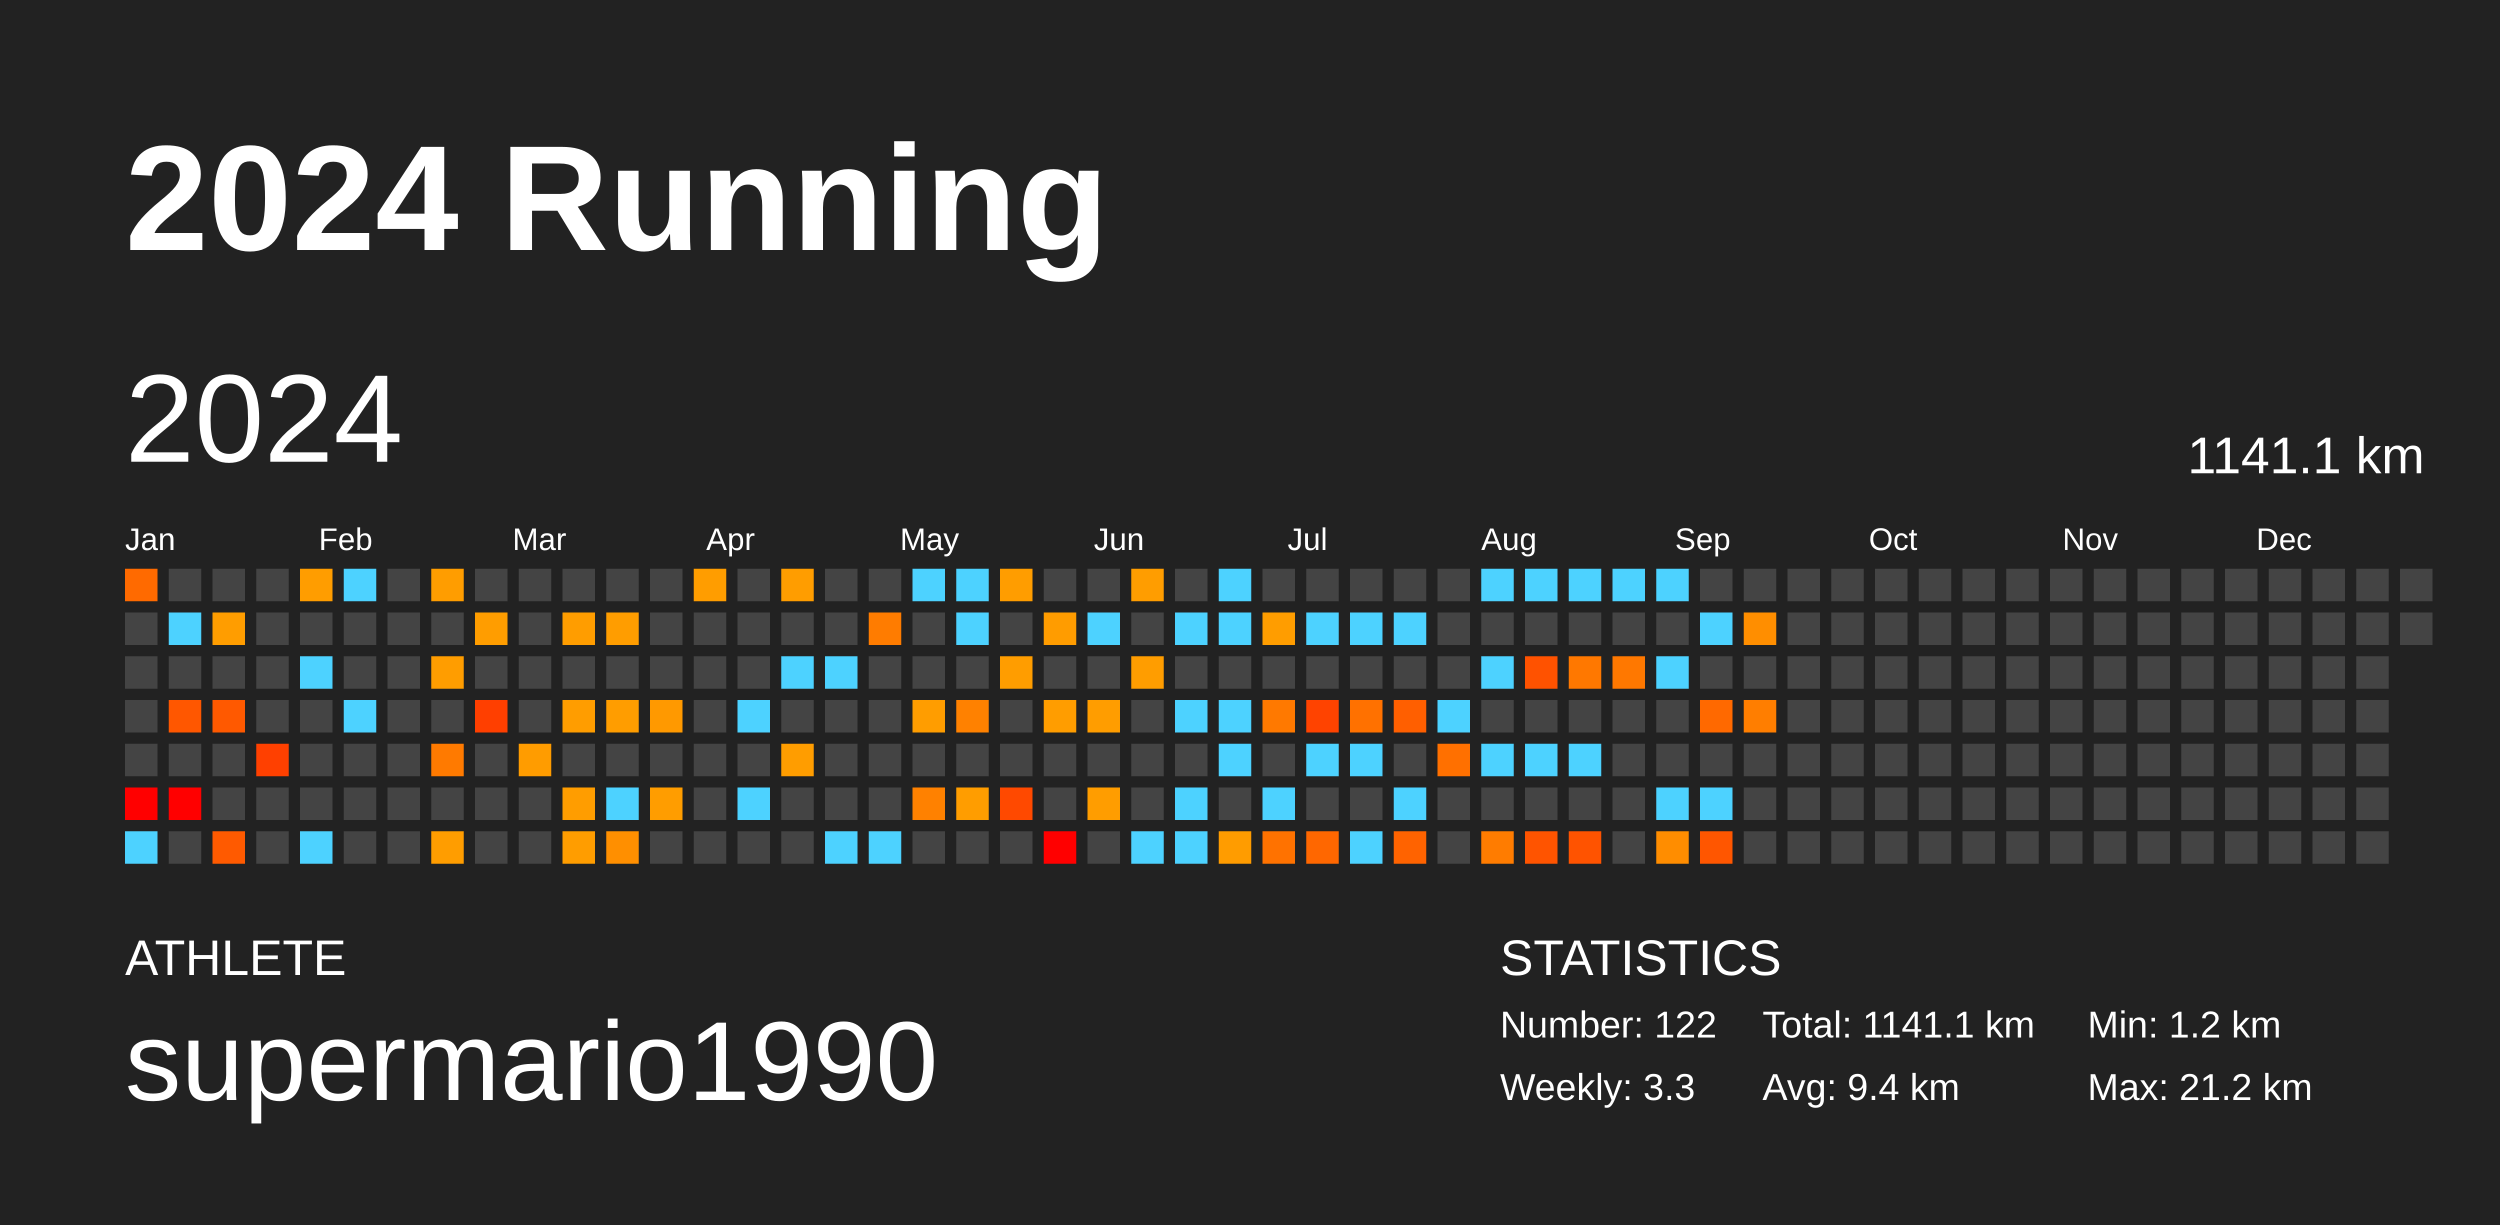
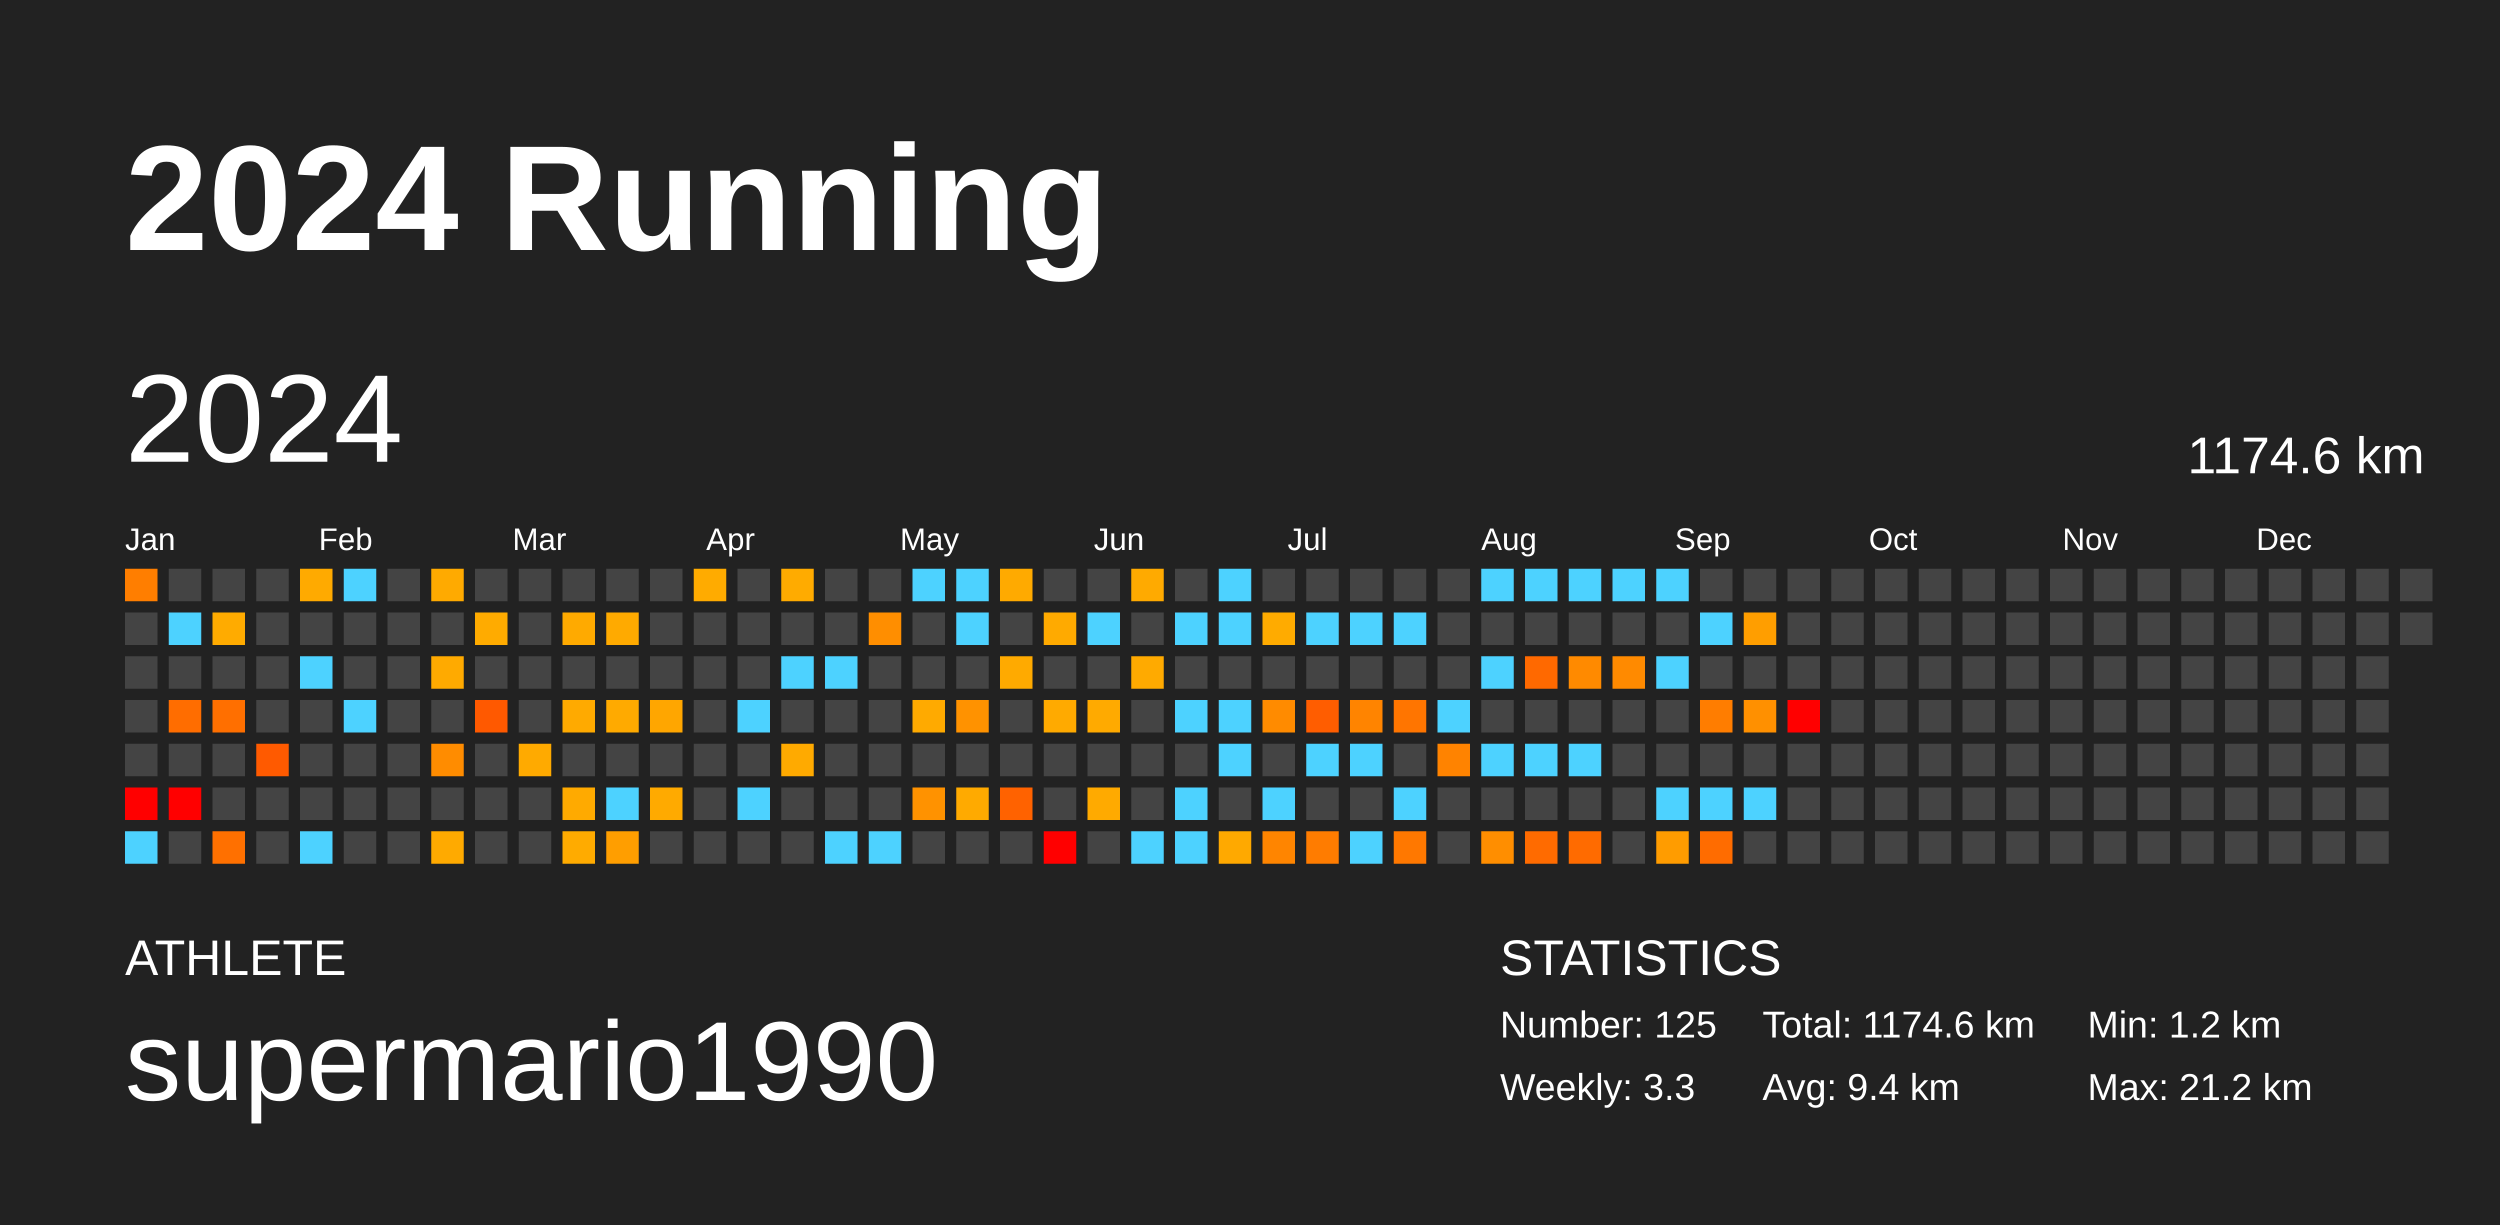
<svg xmlns="http://www.w3.org/2000/svg" baseProfile="full" height="98mm" version="1.1" viewBox="0,0,200,98" width="200mm">
  <defs />
  <rect fill="#222222" height="98" width="200" x="0" y="0" />
  <text fill="#FFFFFF" style="font-size:12px; font-family:Arial; font-weight:bold;" x="10" y="20">2024 Running</text>
  <text fill="#FFFFFF" style="font-size:4px; font-family:Arial" x="10" y="78">ATHLETE</text>
  <text fill="#FFFFFF" style="font-size:9px; font-family:Arial" x="10" y="88">supermario1990</text>
  <text fill="#FFFFFF" style="font-size:4px; font-family:Arial" x="120" y="78">STATISTICS</text>
-   <text fill="#FFFFFF" style="font-size:3px; font-family:Arial" x="120" y="83">Number: 122</text>
+   <text fill="#FFFFFF" style="font-size:3px; font-family:Arial" x="120" y="83">Number: 125</text>
  <text fill="#FFFFFF" style="font-size:3px; font-family:Arial" x="120" y="88">Weekly: 3.3</text>
-   <text fill="#FFFFFF" style="font-size:3px; font-family:Arial" x="141" y="83">Total: 1141.1 km</text>
+   <text fill="#FFFFFF" style="font-size:3px; font-family:Arial" x="141" y="83">Total: 1174.6 km</text>
  <text fill="#FFFFFF" style="font-size:3px; font-family:Arial" x="141" y="88">Avg: 9.4 km</text>
  <text fill="#FFFFFF" style="font-size:3px; font-family:Arial" x="167" y="83">Min: 1.2 km</text>
  <text fill="#FFFFFF" style="font-size:3px; font-family:Arial" x="167" y="88">Max: 21.2 km</text>
  <text dominant-baseline="hanging" fill="#FFFFFF" style="font-size:10.0px; font-family:Arial;" x="10" y="30">2024</text>
-   <text dominant-baseline="hanging" fill="#FFFFFF" style="font-size:4.125px; font-family:Arial;" x="175" y="35">1141.1 km</text>
+   <text dominant-baseline="hanging" fill="#FFFFFF" style="font-size:4.125px; font-family:Arial;" x="175" y="35">1174.6 km</text>
  <text fill="#FFFFFF" style="font-size:2.5px; font-family:Arial" x="10.0" y="44">Jan</text>
  <text fill="#FFFFFF" style="font-size:2.5px; font-family:Arial" x="25.5" y="44">Feb</text>
  <text fill="#FFFFFF" style="font-size:2.5px; font-family:Arial" x="41.0" y="44">Mar</text>
  <text fill="#FFFFFF" style="font-size:2.5px; font-family:Arial" x="56.5" y="44">Apr</text>
  <text fill="#FFFFFF" style="font-size:2.5px; font-family:Arial" x="72.0" y="44">May</text>
  <text fill="#FFFFFF" style="font-size:2.5px; font-family:Arial" x="87.5" y="44">Jun</text>
  <text fill="#FFFFFF" style="font-size:2.5px; font-family:Arial" x="103.0" y="44">Jul</text>
  <text fill="#FFFFFF" style="font-size:2.5px; font-family:Arial" x="118.5" y="44">Aug</text>
  <text fill="#FFFFFF" style="font-size:2.5px; font-family:Arial" x="134.0" y="44">Sep</text>
  <text fill="#FFFFFF" style="font-size:2.5px; font-family:Arial" x="149.5" y="44">Oct</text>
  <text fill="#FFFFFF" style="font-size:2.5px; font-family:Arial" x="165.0" y="44">Nov</text>
  <text fill="#FFFFFF" style="font-size:2.5px; font-family:Arial" x="180.5" y="44">Dec</text>
-   <rect fill="#ff6a00" height="2.6" width="2.6" x="10.0" y="45.5" />
+   <rect fill="#ff7e00" height="2.6" width="2.6" x="10.0" y="45.5" />
  <rect fill="#444444" height="2.6" width="2.6" x="10.0" y="49.0" />
  <rect fill="#444444" height="2.6" width="2.6" x="10.0" y="52.5" />
  <rect fill="#444444" height="2.6" width="2.6" x="10.0" y="56.0" />
  <rect fill="#444444" height="2.6" width="2.6" x="10.0" y="59.5" />
  <rect fill="red" height="2.6" width="2.6" x="10.0" y="63.0" />
  <rect fill="#4dd2ff" height="2.6" width="2.6" x="10.0" y="66.5" />
  <rect fill="#444444" height="2.6" width="2.6" x="13.5" y="45.5" />
  <rect fill="#4dd2ff" height="2.6" width="2.6" x="13.5" y="49.0" />
  <rect fill="#444444" height="2.6" width="2.6" x="13.5" y="52.5" />
-   <rect fill="#ff5700" height="2.6" width="2.6" x="13.5" y="56.0" />
+   <rect fill="#ff6d00" height="2.6" width="2.6" x="13.5" y="56.0" />
  <rect fill="#444444" height="2.6" width="2.6" x="13.5" y="59.5" />
  <rect fill="red" height="2.6" width="2.6" x="13.5" y="63.0" />
  <rect fill="#444444" height="2.6" width="2.6" x="13.5" y="66.5" />
  <rect fill="#444444" height="2.6" width="2.6" x="17.0" y="45.5" />
-   <rect fill="#ff9d00" height="2.6" width="2.6" x="17.0" y="49.0" />
+   <rect fill="#ffab00" height="2.6" width="2.6" x="17.0" y="49.0" />
  <rect fill="#444444" height="2.6" width="2.6" x="17.0" y="52.5" />
-   <rect fill="#ff5900" height="2.6" width="2.6" x="17.0" y="56.0" />
+   <rect fill="#ff6f00" height="2.6" width="2.6" x="17.0" y="56.0" />
  <rect fill="#444444" height="2.6" width="2.6" x="17.0" y="59.5" />
  <rect fill="#444444" height="2.6" width="2.6" x="17.0" y="63.0" />
-   <rect fill="#ff5a00" height="2.6" width="2.6" x="17.0" y="66.5" />
+   <rect fill="#ff7000" height="2.6" width="2.6" x="17.0" y="66.5" />
  <rect fill="#444444" height="2.6" width="2.6" x="20.5" y="45.5" />
  <rect fill="#444444" height="2.6" width="2.6" x="20.5" y="49.0" />
  <rect fill="#444444" height="2.6" width="2.6" x="20.5" y="52.5" />
  <rect fill="#444444" height="2.6" width="2.6" x="20.5" y="56.0" />
-   <rect fill="#ff4000" height="2.6" width="2.6" x="20.5" y="59.5" />
+   <rect fill="#ff5a00" height="2.6" width="2.6" x="20.5" y="59.5" />
  <rect fill="#444444" height="2.6" width="2.6" x="20.5" y="63.0" />
  <rect fill="#444444" height="2.6" width="2.6" x="20.5" y="66.5" />
-   <rect fill="#ff9d00" height="2.6" width="2.6" x="24.0" y="45.5" />
+   <rect fill="#ffaa00" height="2.6" width="2.6" x="24.0" y="45.5" />
  <rect fill="#444444" height="2.6" width="2.6" x="24.0" y="49.0" />
  <rect fill="#4dd2ff" height="2.6" width="2.6" x="24.0" y="52.5" />
  <rect fill="#444444" height="2.6" width="2.6" x="24.0" y="56.0" />
  <rect fill="#444444" height="2.6" width="2.6" x="24.0" y="59.5" />
  <rect fill="#444444" height="2.6" width="2.6" x="24.0" y="63.0" />
  <rect fill="#4dd2ff" height="2.6" width="2.6" x="24.0" y="66.5" />
  <rect fill="#4dd2ff" height="2.6" width="2.6" x="27.5" y="45.5" />
  <rect fill="#444444" height="2.6" width="2.6" x="27.5" y="49.0" />
  <rect fill="#444444" height="2.6" width="2.6" x="27.5" y="52.5" />
  <rect fill="#4dd2ff" height="2.6" width="2.6" x="27.5" y="56.0" />
  <rect fill="#444444" height="2.6" width="2.6" x="27.5" y="59.5" />
  <rect fill="#444444" height="2.6" width="2.6" x="27.5" y="63.0" />
  <rect fill="#444444" height="2.6" width="2.6" x="27.5" y="66.5" />
  <rect fill="#444444" height="2.6" width="2.6" x="31.0" y="45.5" />
  <rect fill="#444444" height="2.6" width="2.6" x="31.0" y="49.0" />
  <rect fill="#444444" height="2.6" width="2.6" x="31.0" y="52.5" />
  <rect fill="#444444" height="2.6" width="2.6" x="31.0" y="56.0" />
  <rect fill="#444444" height="2.6" width="2.6" x="31.0" y="59.5" />
  <rect fill="#444444" height="2.6" width="2.6" x="31.0" y="63.0" />
  <rect fill="#444444" height="2.6" width="2.6" x="31.0" y="66.5" />
-   <rect fill="#ff9d00" height="2.6" width="2.6" x="34.5" y="45.5" />
+   <rect fill="#ffaa00" height="2.6" width="2.6" x="34.5" y="45.5" />
  <rect fill="#444444" height="2.6" width="2.6" x="34.5" y="49.0" />
-   <rect fill="#ff9d00" height="2.6" width="2.6" x="34.5" y="52.5" />
+   <rect fill="#ffaa00" height="2.6" width="2.6" x="34.5" y="52.5" />
  <rect fill="#444444" height="2.6" width="2.6" x="34.5" y="56.0" />
-   <rect fill="#ff7a00" height="2.6" width="2.6" x="34.5" y="59.5" />
+   <rect fill="#ff8c00" height="2.6" width="2.6" x="34.5" y="59.5" />
  <rect fill="#444444" height="2.6" width="2.6" x="34.5" y="63.0" />
-   <rect fill="#ff9d00" height="2.6" width="2.6" x="34.5" y="66.5" />
+   <rect fill="#ffaa00" height="2.6" width="2.6" x="34.5" y="66.5" />
  <rect fill="#444444" height="2.6" width="2.6" x="38.0" y="45.5" />
-   <rect fill="#ff9d00" height="2.6" width="2.6" x="38.0" y="49.0" />
+   <rect fill="#ffab00" height="2.6" width="2.6" x="38.0" y="49.0" />
  <rect fill="#444444" height="2.6" width="2.6" x="38.0" y="52.5" />
-   <rect fill="#ff3f00" height="2.6" width="2.6" x="38.0" y="56.0" />
+   <rect fill="#ff5900" height="2.6" width="2.6" x="38.0" y="56.0" />
  <rect fill="#444444" height="2.6" width="2.6" x="38.0" y="59.5" />
  <rect fill="#444444" height="2.6" width="2.6" x="38.0" y="63.0" />
  <rect fill="#444444" height="2.6" width="2.6" x="38.0" y="66.5" />
  <rect fill="#444444" height="2.6" width="2.6" x="41.5" y="45.5" />
  <rect fill="#444444" height="2.6" width="2.6" x="41.5" y="49.0" />
  <rect fill="#444444" height="2.6" width="2.6" x="41.5" y="52.5" />
  <rect fill="#444444" height="2.6" width="2.6" x="41.5" y="56.0" />
-   <rect fill="#ff9c00" height="2.6" width="2.6" x="41.5" y="59.5" />
+   <rect fill="#ffaa00" height="2.6" width="2.6" x="41.5" y="59.5" />
  <rect fill="#444444" height="2.6" width="2.6" x="41.5" y="63.0" />
  <rect fill="#444444" height="2.6" width="2.6" x="41.5" y="66.5" />
  <rect fill="#444444" height="2.6" width="2.6" x="45.0" y="45.5" />
-   <rect fill="#ff9d00" height="2.6" width="2.6" x="45.0" y="49.0" />
+   <rect fill="#ffaa00" height="2.6" width="2.6" x="45.0" y="49.0" />
  <rect fill="#444444" height="2.6" width="2.6" x="45.0" y="52.5" />
-   <rect fill="#ff9d00" height="2.6" width="2.6" x="45.0" y="56.0" />
+   <rect fill="#ffaa00" height="2.6" width="2.6" x="45.0" y="56.0" />
  <rect fill="#444444" height="2.6" width="2.6" x="45.0" y="59.5" />
-   <rect fill="#ff9d00" height="2.6" width="2.6" x="45.0" y="63.0" />
-   <rect fill="#ff9d00" height="2.6" width="2.6" x="45.0" y="66.5" />
+   <rect fill="#ffaa00" height="2.6" width="2.6" x="45.0" y="63.0" />
+   <rect fill="#ffab00" height="2.6" width="2.6" x="45.0" y="66.5" />
  <rect fill="#444444" height="2.6" width="2.6" x="48.5" y="45.5" />
-   <rect fill="#ff9d00" height="2.6" width="2.6" x="48.5" y="49.0" />
+   <rect fill="#ffaa00" height="2.6" width="2.6" x="48.5" y="49.0" />
  <rect fill="#444444" height="2.6" width="2.6" x="48.5" y="52.5" />
-   <rect fill="#ff9d00" height="2.6" width="2.6" x="48.5" y="56.0" />
+   <rect fill="#ffaa00" height="2.6" width="2.6" x="48.5" y="56.0" />
  <rect fill="#444444" height="2.6" width="2.6" x="48.5" y="59.5" />
  <rect fill="#4dd2ff" height="2.6" width="2.6" x="48.5" y="63.0" />
-   <rect fill="#ff8f00" height="2.6" width="2.6" x="48.5" y="66.5" />
+   <rect fill="#ff9e00" height="2.6" width="2.6" x="48.5" y="66.5" />
  <rect fill="#444444" height="2.6" width="2.6" x="52.0" y="45.5" />
  <rect fill="#444444" height="2.6" width="2.6" x="52.0" y="49.0" />
  <rect fill="#444444" height="2.6" width="2.6" x="52.0" y="52.5" />
-   <rect fill="#ff9900" height="2.6" width="2.6" x="52.0" y="56.0" />
+   <rect fill="#ffa600" height="2.6" width="2.6" x="52.0" y="56.0" />
  <rect fill="#444444" height="2.6" width="2.6" x="52.0" y="59.5" />
-   <rect fill="#ff9d00" height="2.6" width="2.6" x="52.0" y="63.0" />
+   <rect fill="#ffaa00" height="2.6" width="2.6" x="52.0" y="63.0" />
  <rect fill="#444444" height="2.6" width="2.6" x="52.0" y="66.5" />
-   <rect fill="#ff9d00" height="2.6" width="2.6" x="55.5" y="45.5" />
+   <rect fill="#ffab00" height="2.6" width="2.6" x="55.5" y="45.5" />
  <rect fill="#444444" height="2.6" width="2.6" x="55.5" y="49.0" />
  <rect fill="#444444" height="2.6" width="2.6" x="55.5" y="52.5" />
  <rect fill="#444444" height="2.6" width="2.6" x="55.5" y="56.0" />
  <rect fill="#444444" height="2.6" width="2.6" x="55.5" y="59.5" />
  <rect fill="#444444" height="2.6" width="2.6" x="55.5" y="63.0" />
  <rect fill="#444444" height="2.6" width="2.6" x="55.5" y="66.5" />
  <rect fill="#444444" height="2.6" width="2.6" x="59.0" y="45.5" />
  <rect fill="#444444" height="2.6" width="2.6" x="59.0" y="49.0" />
  <rect fill="#444444" height="2.6" width="2.6" x="59.0" y="52.5" />
  <rect fill="#4dd2ff" height="2.6" width="2.6" x="59.0" y="56.0" />
  <rect fill="#444444" height="2.6" width="2.6" x="59.0" y="59.5" />
  <rect fill="#4dd2ff" height="2.6" width="2.6" x="59.0" y="63.0" />
  <rect fill="#444444" height="2.6" width="2.6" x="59.0" y="66.5" />
-   <rect fill="#ff9d00" height="2.6" width="2.6" x="62.5" y="45.5" />
+   <rect fill="#ffab00" height="2.6" width="2.6" x="62.5" y="45.5" />
  <rect fill="#444444" height="2.6" width="2.6" x="62.5" y="49.0" />
  <rect fill="#4dd2ff" height="2.6" width="2.6" x="62.5" y="52.5" />
  <rect fill="#444444" height="2.6" width="2.6" x="62.5" y="56.0" />
-   <rect fill="#ff9d00" height="2.6" width="2.6" x="62.5" y="59.5" />
+   <rect fill="#ffaa00" height="2.6" width="2.6" x="62.5" y="59.5" />
  <rect fill="#444444" height="2.6" width="2.6" x="62.5" y="63.0" />
  <rect fill="#444444" height="2.6" width="2.6" x="62.5" y="66.5" />
  <rect fill="#444444" height="2.6" width="2.6" x="66.0" y="45.5" />
  <rect fill="#444444" height="2.6" width="2.6" x="66.0" y="49.0" />
  <rect fill="#4dd2ff" height="2.6" width="2.6" x="66.0" y="52.5" />
  <rect fill="#444444" height="2.6" width="2.6" x="66.0" y="56.0" />
  <rect fill="#444444" height="2.6" width="2.6" x="66.0" y="59.5" />
  <rect fill="#444444" height="2.6" width="2.6" x="66.0" y="63.0" />
  <rect fill="#4dd2ff" height="2.6" width="2.6" x="66.0" y="66.5" />
  <rect fill="#444444" height="2.6" width="2.6" x="69.5" y="45.5" />
-   <rect fill="#ff7c00" height="2.6" width="2.6" x="69.5" y="49.0" />
+   <rect fill="#ff8e00" height="2.6" width="2.6" x="69.5" y="49.0" />
  <rect fill="#444444" height="2.6" width="2.6" x="69.5" y="52.5" />
  <rect fill="#444444" height="2.6" width="2.6" x="69.5" y="56.0" />
  <rect fill="#444444" height="2.6" width="2.6" x="69.5" y="59.5" />
  <rect fill="#444444" height="2.6" width="2.6" x="69.5" y="63.0" />
  <rect fill="#4dd2ff" height="2.6" width="2.6" x="69.5" y="66.5" />
  <rect fill="#4dd2ff" height="2.6" width="2.6" x="73.0" y="45.5" />
  <rect fill="#444444" height="2.6" width="2.6" x="73.0" y="49.0" />
  <rect fill="#444444" height="2.6" width="2.6" x="73.0" y="52.5" />
-   <rect fill="#ff9d00" height="2.6" width="2.6" x="73.0" y="56.0" />
+   <rect fill="#ffaa00" height="2.6" width="2.6" x="73.0" y="56.0" />
  <rect fill="#444444" height="2.6" width="2.6" x="73.0" y="59.5" />
-   <rect fill="#ff8100" height="2.6" width="2.6" x="73.0" y="63.0" />
+   <rect fill="#ff9200" height="2.6" width="2.6" x="73.0" y="63.0" />
  <rect fill="#444444" height="2.6" width="2.6" x="73.0" y="66.5" />
  <rect fill="#4dd2ff" height="2.6" width="2.6" x="76.5" y="45.5" />
  <rect fill="#4dd2ff" height="2.6" width="2.6" x="76.5" y="49.0" />
  <rect fill="#444444" height="2.6" width="2.6" x="76.5" y="52.5" />
-   <rect fill="#ff8100" height="2.6" width="2.6" x="76.5" y="56.0" />
+   <rect fill="#ff9200" height="2.6" width="2.6" x="76.5" y="56.0" />
  <rect fill="#444444" height="2.6" width="2.6" x="76.5" y="59.5" />
-   <rect fill="#ff9d00" height="2.6" width="2.6" x="76.5" y="63.0" />
+   <rect fill="#ffaa00" height="2.6" width="2.6" x="76.5" y="63.0" />
  <rect fill="#444444" height="2.6" width="2.6" x="76.5" y="66.5" />
-   <rect fill="#ff9d00" height="2.6" width="2.6" x="80.0" y="45.5" />
+   <rect fill="#ffaa00" height="2.6" width="2.6" x="80.0" y="45.5" />
  <rect fill="#444444" height="2.6" width="2.6" x="80.0" y="49.0" />
-   <rect fill="#ff9d00" height="2.6" width="2.6" x="80.0" y="52.5" />
+   <rect fill="#ffaa00" height="2.6" width="2.6" x="80.0" y="52.5" />
  <rect fill="#444444" height="2.6" width="2.6" x="80.0" y="56.0" />
  <rect fill="#444444" height="2.6" width="2.6" x="80.0" y="59.5" />
-   <rect fill="#ff4900" height="2.6" width="2.6" x="80.0" y="63.0" />
+   <rect fill="#ff6200" height="2.6" width="2.6" x="80.0" y="63.0" />
  <rect fill="#444444" height="2.6" width="2.6" x="80.0" y="66.5" />
  <rect fill="#444444" height="2.6" width="2.6" x="83.5" y="45.5" />
-   <rect fill="#ff9c00" height="2.6" width="2.6" x="83.5" y="49.0" />
+   <rect fill="#ffaa00" height="2.6" width="2.6" x="83.5" y="49.0" />
  <rect fill="#444444" height="2.6" width="2.6" x="83.5" y="52.5" />
-   <rect fill="#ff9d00" height="2.6" width="2.6" x="83.5" y="56.0" />
+   <rect fill="#ffaa00" height="2.6" width="2.6" x="83.5" y="56.0" />
  <rect fill="#444444" height="2.6" width="2.6" x="83.5" y="59.5" />
  <rect fill="#444444" height="2.6" width="2.6" x="83.5" y="63.0" />
  <rect fill="red" height="2.6" width="2.6" x="83.5" y="66.5" />
  <rect fill="#444444" height="2.6" width="2.6" x="87.0" y="45.5" />
  <rect fill="#4dd2ff" height="2.6" width="2.6" x="87.0" y="49.0" />
  <rect fill="#444444" height="2.6" width="2.6" x="87.0" y="52.5" />
-   <rect fill="#ff9d00" height="2.6" width="2.6" x="87.0" y="56.0" />
+   <rect fill="#ffaa00" height="2.6" width="2.6" x="87.0" y="56.0" />
  <rect fill="#444444" height="2.6" width="2.6" x="87.0" y="59.5" />
-   <rect fill="#ff9d00" height="2.6" width="2.6" x="87.0" y="63.0" />
+   <rect fill="#ffaa00" height="2.6" width="2.6" x="87.0" y="63.0" />
  <rect fill="#444444" height="2.6" width="2.6" x="87.0" y="66.5" />
-   <rect fill="#ff9d00" height="2.6" width="2.6" x="90.5" y="45.5" />
+   <rect fill="#ffaa00" height="2.6" width="2.6" x="90.5" y="45.5" />
  <rect fill="#444444" height="2.6" width="2.6" x="90.5" y="49.0" />
-   <rect fill="#ff9d00" height="2.6" width="2.6" x="90.5" y="52.5" />
+   <rect fill="#ffaa00" height="2.6" width="2.6" x="90.5" y="52.5" />
  <rect fill="#444444" height="2.6" width="2.6" x="90.5" y="56.0" />
  <rect fill="#444444" height="2.6" width="2.6" x="90.5" y="59.5" />
  <rect fill="#444444" height="2.6" width="2.6" x="90.5" y="63.0" />
  <rect fill="#4dd2ff" height="2.6" width="2.6" x="90.5" y="66.5" />
  <rect fill="#444444" height="2.6" width="2.6" x="94.0" y="45.5" />
  <rect fill="#4dd2ff" height="2.6" width="2.6" x="94.0" y="49.0" />
  <rect fill="#444444" height="2.6" width="2.6" x="94.0" y="52.5" />
  <rect fill="#4dd2ff" height="2.6" width="2.6" x="94.0" y="56.0" />
  <rect fill="#444444" height="2.6" width="2.6" x="94.0" y="59.5" />
  <rect fill="#4dd2ff" height="2.6" width="2.6" x="94.0" y="63.0" />
  <rect fill="#4dd2ff" height="2.6" width="2.6" x="94.0" y="66.5" />
  <rect fill="#4dd2ff" height="2.6" width="2.6" x="97.5" y="45.5" />
  <rect fill="#4dd2ff" height="2.6" width="2.6" x="97.5" y="49.0" />
  <rect fill="#444444" height="2.6" width="2.6" x="97.5" y="52.5" />
  <rect fill="#4dd2ff" height="2.6" width="2.6" x="97.5" y="56.0" />
  <rect fill="#4dd2ff" height="2.6" width="2.6" x="97.5" y="59.5" />
  <rect fill="#444444" height="2.6" width="2.6" x="97.5" y="63.0" />
-   <rect fill="#ff9c00" height="2.6" width="2.6" x="97.5" y="66.5" />
+   <rect fill="#ffa900" height="2.6" width="2.6" x="97.5" y="66.5" />
  <rect fill="#444444" height="2.6" width="2.6" x="101.0" y="45.5" />
-   <rect fill="#ff9d00" height="2.6" width="2.6" x="101.0" y="49.0" />
+   <rect fill="#ffab00" height="2.6" width="2.6" x="101.0" y="49.0" />
  <rect fill="#444444" height="2.6" width="2.6" x="101.0" y="52.5" />
-   <rect fill="#ff7900" height="2.6" width="2.6" x="101.0" y="56.0" />
+   <rect fill="#ff8b00" height="2.6" width="2.6" x="101.0" y="56.0" />
  <rect fill="#444444" height="2.6" width="2.6" x="101.0" y="59.5" />
  <rect fill="#4dd2ff" height="2.6" width="2.6" x="101.0" y="63.0" />
-   <rect fill="#ff7200" height="2.6" width="2.6" x="101.0" y="66.5" />
+   <rect fill="#ff8500" height="2.6" width="2.6" x="101.0" y="66.5" />
  <rect fill="#444444" height="2.6" width="2.6" x="104.5" y="45.5" />
  <rect fill="#4dd2ff" height="2.6" width="2.6" x="104.5" y="49.0" />
  <rect fill="#444444" height="2.6" width="2.6" x="104.5" y="52.5" />
-   <rect fill="#ff4300" height="2.6" width="2.6" x="104.5" y="56.0" />
+   <rect fill="#ff5d00" height="2.6" width="2.6" x="104.5" y="56.0" />
  <rect fill="#4dd2ff" height="2.6" width="2.6" x="104.5" y="59.5" />
  <rect fill="#444444" height="2.6" width="2.6" x="104.5" y="63.0" />
-   <rect fill="#ff6700" height="2.6" width="2.6" x="104.5" y="66.5" />
+   <rect fill="#ff7c00" height="2.6" width="2.6" x="104.5" y="66.5" />
  <rect fill="#444444" height="2.6" width="2.6" x="108.0" y="45.5" />
  <rect fill="#4dd2ff" height="2.6" width="2.6" x="108.0" y="49.0" />
  <rect fill="#444444" height="2.6" width="2.6" x="108.0" y="52.5" />
-   <rect fill="#ff7100" height="2.6" width="2.6" x="108.0" y="56.0" />
+   <rect fill="#ff8400" height="2.6" width="2.6" x="108.0" y="56.0" />
  <rect fill="#4dd2ff" height="2.6" width="2.6" x="108.0" y="59.5" />
  <rect fill="#444444" height="2.6" width="2.6" x="108.0" y="63.0" />
  <rect fill="#4dd2ff" height="2.6" width="2.6" x="108.0" y="66.5" />
  <rect fill="#444444" height="2.6" width="2.6" x="111.5" y="45.5" />
  <rect fill="#4dd2ff" height="2.6" width="2.6" x="111.5" y="49.0" />
  <rect fill="#444444" height="2.6" width="2.6" x="111.5" y="52.5" />
-   <rect fill="#ff5f00" height="2.6" width="2.6" x="111.5" y="56.0" />
+   <rect fill="#ff7500" height="2.6" width="2.6" x="111.5" y="56.0" />
  <rect fill="#444444" height="2.6" width="2.6" x="111.5" y="59.5" />
  <rect fill="#4dd2ff" height="2.6" width="2.6" x="111.5" y="63.0" />
-   <rect fill="#ff6300" height="2.6" width="2.6" x="111.5" y="66.5" />
+   <rect fill="#ff7800" height="2.6" width="2.6" x="111.5" y="66.5" />
  <rect fill="#444444" height="2.6" width="2.6" x="115.0" y="45.5" />
  <rect fill="#444444" height="2.6" width="2.6" x="115.0" y="49.0" />
  <rect fill="#444444" height="2.6" width="2.6" x="115.0" y="52.5" />
  <rect fill="#4dd2ff" height="2.6" width="2.6" x="115.0" y="56.0" />
-   <rect fill="#ff7000" height="2.6" width="2.6" x="115.0" y="59.5" />
+   <rect fill="#ff8300" height="2.6" width="2.6" x="115.0" y="59.5" />
  <rect fill="#444444" height="2.6" width="2.6" x="115.0" y="63.0" />
  <rect fill="#444444" height="2.6" width="2.6" x="115.0" y="66.5" />
  <rect fill="#4dd2ff" height="2.6" width="2.6" x="118.5" y="45.5" />
  <rect fill="#444444" height="2.6" width="2.6" x="118.5" y="49.0" />
  <rect fill="#4dd2ff" height="2.6" width="2.6" x="118.5" y="52.5" />
  <rect fill="#444444" height="2.6" width="2.6" x="118.5" y="56.0" />
  <rect fill="#4dd2ff" height="2.6" width="2.6" x="118.5" y="59.5" />
  <rect fill="#444444" height="2.6" width="2.6" x="118.5" y="63.0" />
-   <rect fill="#ff7c00" height="2.6" width="2.6" x="118.5" y="66.5" />
+   <rect fill="#ff8e00" height="2.6" width="2.6" x="118.5" y="66.5" />
  <rect fill="#4dd2ff" height="2.6" width="2.6" x="122.0" y="45.5" />
  <rect fill="#444444" height="2.6" width="2.6" x="122.0" y="49.0" />
-   <rect fill="#ff5200" height="2.6" width="2.6" x="122.0" y="52.5" />
+   <rect fill="#ff6900" height="2.6" width="2.6" x="122.0" y="52.5" />
  <rect fill="#444444" height="2.6" width="2.6" x="122.0" y="56.0" />
  <rect fill="#4dd2ff" height="2.6" width="2.6" x="122.0" y="59.5" />
  <rect fill="#444444" height="2.6" width="2.6" x="122.0" y="63.0" />
-   <rect fill="#ff5400" height="2.6" width="2.6" x="122.0" y="66.5" />
+   <rect fill="#ff6b00" height="2.6" width="2.6" x="122.0" y="66.5" />
  <rect fill="#4dd2ff" height="2.6" width="2.6" x="125.5" y="45.5" />
  <rect fill="#444444" height="2.6" width="2.6" x="125.5" y="49.0" />
-   <rect fill="#ff7800" height="2.6" width="2.6" x="125.5" y="52.5" />
+   <rect fill="#ff8a00" height="2.6" width="2.6" x="125.5" y="52.5" />
  <rect fill="#444444" height="2.6" width="2.6" x="125.5" y="56.0" />
  <rect fill="#4dd2ff" height="2.6" width="2.6" x="125.5" y="59.5" />
  <rect fill="#444444" height="2.6" width="2.6" x="125.5" y="63.0" />
-   <rect fill="#ff5300" height="2.6" width="2.6" x="125.5" y="66.5" />
+   <rect fill="#ff6b00" height="2.6" width="2.6" x="125.5" y="66.5" />
  <rect fill="#4dd2ff" height="2.6" width="2.6" x="129.0" y="45.5" />
  <rect fill="#444444" height="2.6" width="2.6" x="129.0" y="49.0" />
-   <rect fill="#ff7800" height="2.6" width="2.6" x="129.0" y="52.5" />
+   <rect fill="#ff8a00" height="2.6" width="2.6" x="129.0" y="52.5" />
  <rect fill="#444444" height="2.6" width="2.6" x="129.0" y="56.0" />
  <rect fill="#444444" height="2.6" width="2.6" x="129.0" y="59.5" />
  <rect fill="#444444" height="2.6" width="2.6" x="129.0" y="63.0" />
  <rect fill="#444444" height="2.6" width="2.6" x="129.0" y="66.5" />
  <rect fill="#4dd2ff" height="2.6" width="2.6" x="132.5" y="45.5" />
  <rect fill="#444444" height="2.6" width="2.6" x="132.5" y="49.0" />
  <rect fill="#4dd2ff" height="2.6" width="2.6" x="132.5" y="52.5" />
  <rect fill="#444444" height="2.6" width="2.6" x="132.5" y="56.0" />
  <rect fill="#444444" height="2.6" width="2.6" x="132.5" y="59.5" />
  <rect fill="#4dd2ff" height="2.6" width="2.6" x="132.5" y="63.0" />
-   <rect fill="#ff8d00" height="2.6" width="2.6" x="132.5" y="66.5" />
+   <rect fill="#ff9c00" height="2.6" width="2.6" x="132.5" y="66.5" />
  <rect fill="#444444" height="2.6" width="2.6" x="136.0" y="45.5" />
  <rect fill="#4dd2ff" height="2.6" width="2.6" x="136.0" y="49.0" />
  <rect fill="#444444" height="2.6" width="2.6" x="136.0" y="52.5" />
-   <rect fill="#ff6900" height="2.6" width="2.6" x="136.0" y="56.0" />
+   <rect fill="#ff7d00" height="2.6" width="2.6" x="136.0" y="56.0" />
  <rect fill="#444444" height="2.6" width="2.6" x="136.0" y="59.5" />
  <rect fill="#4dd2ff" height="2.6" width="2.6" x="136.0" y="63.0" />
-   <rect fill="#ff5600" height="2.6" width="2.6" x="136.0" y="66.5" />
+   <rect fill="#ff6c00" height="2.6" width="2.6" x="136.0" y="66.5" />
  <rect fill="#444444" height="2.6" width="2.6" x="139.5" y="45.5" />
-   <rect fill="#ff8e00" height="2.6" width="2.6" x="139.5" y="49.0" />
+   <rect fill="#ff9e00" height="2.6" width="2.6" x="139.5" y="49.0" />
  <rect fill="#444444" height="2.6" width="2.6" x="139.5" y="52.5" />
-   <rect fill="#ff7e00" height="2.6" width="2.6" x="139.5" y="56.0" />
+   <rect fill="#ff9000" height="2.6" width="2.6" x="139.5" y="56.0" />
  <rect fill="#444444" height="2.6" width="2.6" x="139.5" y="59.5" />
-   <rect fill="#444444" height="2.6" width="2.6" x="139.5" y="63.0" />
+   <rect fill="#4dd2ff" height="2.6" width="2.6" x="139.5" y="63.0" />
  <rect fill="#444444" height="2.6" width="2.6" x="139.5" y="66.5" />
  <rect fill="#444444" height="2.6" width="2.6" x="143.0" y="45.5" />
  <rect fill="#444444" height="2.6" width="2.6" x="143.0" y="49.0" />
  <rect fill="#444444" height="2.6" width="2.6" x="143.0" y="52.5" />
-   <rect fill="#444444" height="2.6" width="2.6" x="143.0" y="56.0" />
+   <rect fill="red" height="2.6" width="2.6" x="143.0" y="56.0" />
  <rect fill="#444444" height="2.6" width="2.6" x="143.0" y="59.5" />
  <rect fill="#444444" height="2.6" width="2.6" x="143.0" y="63.0" />
  <rect fill="#444444" height="2.6" width="2.6" x="143.0" y="66.5" />
  <rect fill="#444444" height="2.6" width="2.6" x="146.5" y="45.5" />
  <rect fill="#444444" height="2.6" width="2.6" x="146.5" y="49.0" />
  <rect fill="#444444" height="2.6" width="2.6" x="146.5" y="52.5" />
  <rect fill="#444444" height="2.6" width="2.6" x="146.5" y="56.0" />
  <rect fill="#444444" height="2.6" width="2.6" x="146.5" y="59.5" />
  <rect fill="#444444" height="2.6" width="2.6" x="146.5" y="63.0" />
  <rect fill="#444444" height="2.6" width="2.6" x="146.5" y="66.5" />
  <rect fill="#444444" height="2.6" width="2.6" x="150.0" y="45.5" />
  <rect fill="#444444" height="2.6" width="2.6" x="150.0" y="49.0" />
  <rect fill="#444444" height="2.6" width="2.6" x="150.0" y="52.5" />
  <rect fill="#444444" height="2.6" width="2.6" x="150.0" y="56.0" />
  <rect fill="#444444" height="2.6" width="2.6" x="150.0" y="59.5" />
  <rect fill="#444444" height="2.6" width="2.6" x="150.0" y="63.0" />
  <rect fill="#444444" height="2.6" width="2.6" x="150.0" y="66.5" />
  <rect fill="#444444" height="2.6" width="2.6" x="153.5" y="45.5" />
  <rect fill="#444444" height="2.6" width="2.6" x="153.5" y="49.0" />
  <rect fill="#444444" height="2.6" width="2.6" x="153.5" y="52.5" />
  <rect fill="#444444" height="2.6" width="2.6" x="153.5" y="56.0" />
  <rect fill="#444444" height="2.6" width="2.6" x="153.5" y="59.5" />
  <rect fill="#444444" height="2.6" width="2.6" x="153.5" y="63.0" />
  <rect fill="#444444" height="2.6" width="2.6" x="153.5" y="66.5" />
  <rect fill="#444444" height="2.6" width="2.6" x="157.0" y="45.5" />
  <rect fill="#444444" height="2.6" width="2.6" x="157.0" y="49.0" />
  <rect fill="#444444" height="2.6" width="2.6" x="157.0" y="52.5" />
  <rect fill="#444444" height="2.6" width="2.6" x="157.0" y="56.0" />
  <rect fill="#444444" height="2.6" width="2.6" x="157.0" y="59.5" />
  <rect fill="#444444" height="2.6" width="2.6" x="157.0" y="63.0" />
  <rect fill="#444444" height="2.6" width="2.6" x="157.0" y="66.5" />
  <rect fill="#444444" height="2.6" width="2.6" x="160.5" y="45.5" />
  <rect fill="#444444" height="2.6" width="2.6" x="160.5" y="49.0" />
  <rect fill="#444444" height="2.6" width="2.6" x="160.5" y="52.5" />
  <rect fill="#444444" height="2.6" width="2.6" x="160.5" y="56.0" />
  <rect fill="#444444" height="2.6" width="2.6" x="160.5" y="59.5" />
  <rect fill="#444444" height="2.6" width="2.6" x="160.5" y="63.0" />
  <rect fill="#444444" height="2.6" width="2.6" x="160.5" y="66.5" />
  <rect fill="#444444" height="2.6" width="2.6" x="164.0" y="45.5" />
  <rect fill="#444444" height="2.6" width="2.6" x="164.0" y="49.0" />
  <rect fill="#444444" height="2.6" width="2.6" x="164.0" y="52.5" />
  <rect fill="#444444" height="2.6" width="2.6" x="164.0" y="56.0" />
  <rect fill="#444444" height="2.6" width="2.6" x="164.0" y="59.5" />
  <rect fill="#444444" height="2.6" width="2.6" x="164.0" y="63.0" />
  <rect fill="#444444" height="2.6" width="2.6" x="164.0" y="66.5" />
  <rect fill="#444444" height="2.6" width="2.6" x="167.5" y="45.5" />
  <rect fill="#444444" height="2.6" width="2.6" x="167.5" y="49.0" />
  <rect fill="#444444" height="2.6" width="2.6" x="167.5" y="52.5" />
  <rect fill="#444444" height="2.6" width="2.6" x="167.5" y="56.0" />
  <rect fill="#444444" height="2.6" width="2.6" x="167.5" y="59.5" />
  <rect fill="#444444" height="2.6" width="2.6" x="167.5" y="63.0" />
  <rect fill="#444444" height="2.6" width="2.6" x="167.5" y="66.5" />
  <rect fill="#444444" height="2.6" width="2.6" x="171.0" y="45.5" />
  <rect fill="#444444" height="2.6" width="2.6" x="171.0" y="49.0" />
  <rect fill="#444444" height="2.6" width="2.6" x="171.0" y="52.5" />
  <rect fill="#444444" height="2.6" width="2.6" x="171.0" y="56.0" />
  <rect fill="#444444" height="2.6" width="2.6" x="171.0" y="59.5" />
  <rect fill="#444444" height="2.6" width="2.6" x="171.0" y="63.0" />
  <rect fill="#444444" height="2.6" width="2.6" x="171.0" y="66.5" />
  <rect fill="#444444" height="2.6" width="2.6" x="174.5" y="45.5" />
  <rect fill="#444444" height="2.6" width="2.6" x="174.5" y="49.0" />
  <rect fill="#444444" height="2.6" width="2.6" x="174.5" y="52.5" />
  <rect fill="#444444" height="2.6" width="2.6" x="174.5" y="56.0" />
  <rect fill="#444444" height="2.6" width="2.6" x="174.5" y="59.5" />
  <rect fill="#444444" height="2.6" width="2.6" x="174.5" y="63.0" />
  <rect fill="#444444" height="2.6" width="2.6" x="174.5" y="66.5" />
  <rect fill="#444444" height="2.6" width="2.6" x="178.0" y="45.5" />
  <rect fill="#444444" height="2.6" width="2.6" x="178.0" y="49.0" />
  <rect fill="#444444" height="2.6" width="2.6" x="178.0" y="52.5" />
  <rect fill="#444444" height="2.6" width="2.6" x="178.0" y="56.0" />
  <rect fill="#444444" height="2.6" width="2.6" x="178.0" y="59.5" />
  <rect fill="#444444" height="2.6" width="2.6" x="178.0" y="63.0" />
  <rect fill="#444444" height="2.6" width="2.6" x="178.0" y="66.5" />
  <rect fill="#444444" height="2.6" width="2.6" x="181.5" y="45.5" />
  <rect fill="#444444" height="2.6" width="2.6" x="181.5" y="49.0" />
  <rect fill="#444444" height="2.6" width="2.6" x="181.5" y="52.5" />
  <rect fill="#444444" height="2.6" width="2.6" x="181.5" y="56.0" />
  <rect fill="#444444" height="2.6" width="2.6" x="181.5" y="59.5" />
  <rect fill="#444444" height="2.6" width="2.6" x="181.5" y="63.0" />
  <rect fill="#444444" height="2.6" width="2.6" x="181.5" y="66.5" />
  <rect fill="#444444" height="2.6" width="2.6" x="185.0" y="45.5" />
  <rect fill="#444444" height="2.6" width="2.6" x="185.0" y="49.0" />
  <rect fill="#444444" height="2.6" width="2.6" x="185.0" y="52.5" />
  <rect fill="#444444" height="2.6" width="2.6" x="185.0" y="56.0" />
  <rect fill="#444444" height="2.6" width="2.6" x="185.0" y="59.5" />
  <rect fill="#444444" height="2.6" width="2.6" x="185.0" y="63.0" />
  <rect fill="#444444" height="2.6" width="2.6" x="185.0" y="66.5" />
  <rect fill="#444444" height="2.6" width="2.6" x="188.5" y="45.5" />
  <rect fill="#444444" height="2.6" width="2.6" x="188.5" y="49.0" />
  <rect fill="#444444" height="2.6" width="2.6" x="188.5" y="52.5" />
  <rect fill="#444444" height="2.6" width="2.6" x="188.5" y="56.0" />
  <rect fill="#444444" height="2.6" width="2.6" x="188.5" y="59.5" />
  <rect fill="#444444" height="2.6" width="2.6" x="188.5" y="63.0" />
  <rect fill="#444444" height="2.6" width="2.6" x="188.5" y="66.5" />
  <rect fill="#444444" height="2.6" width="2.6" x="192.0" y="45.5" />
  <rect fill="#444444" height="2.6" width="2.6" x="192.0" y="49.0" />
</svg>
